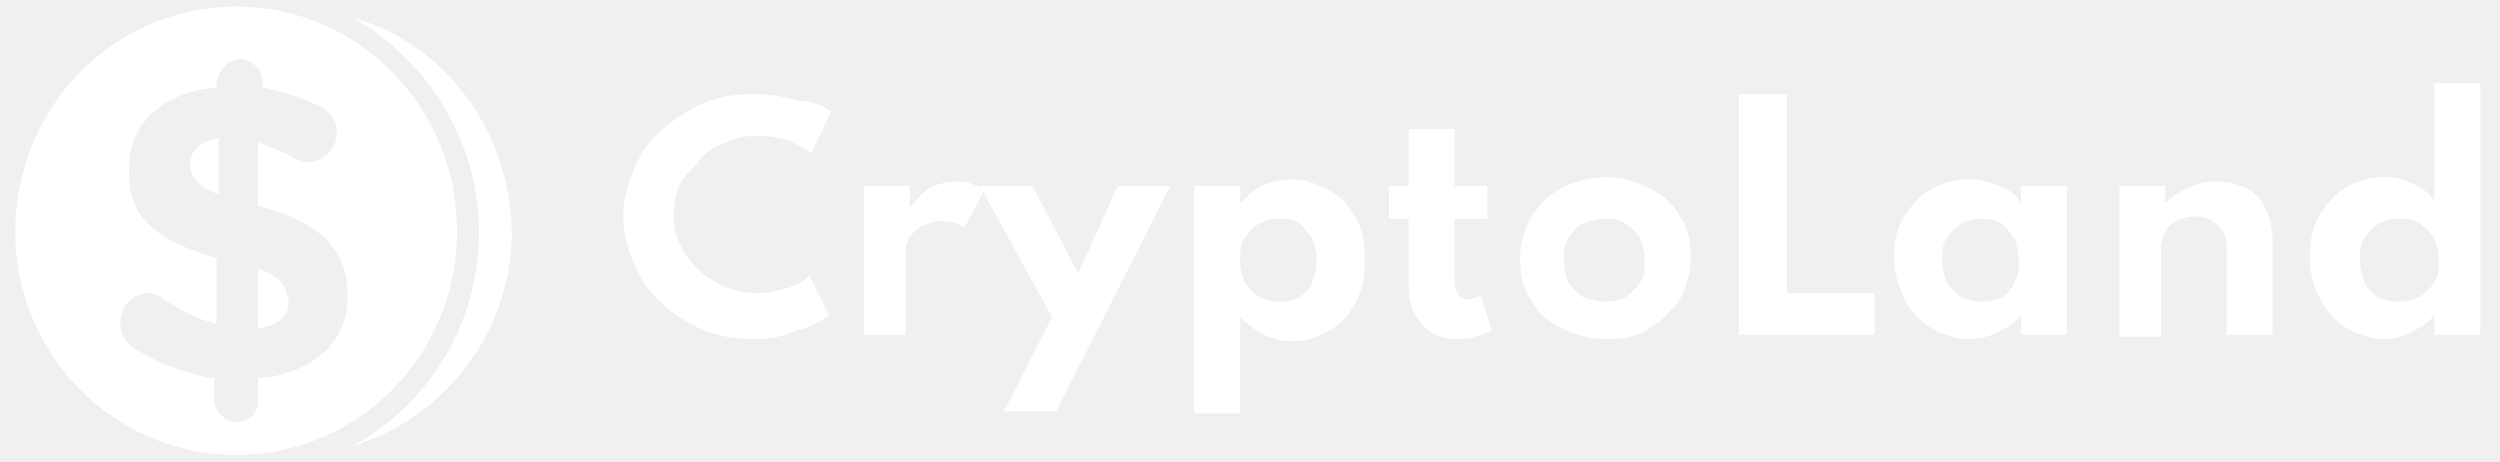
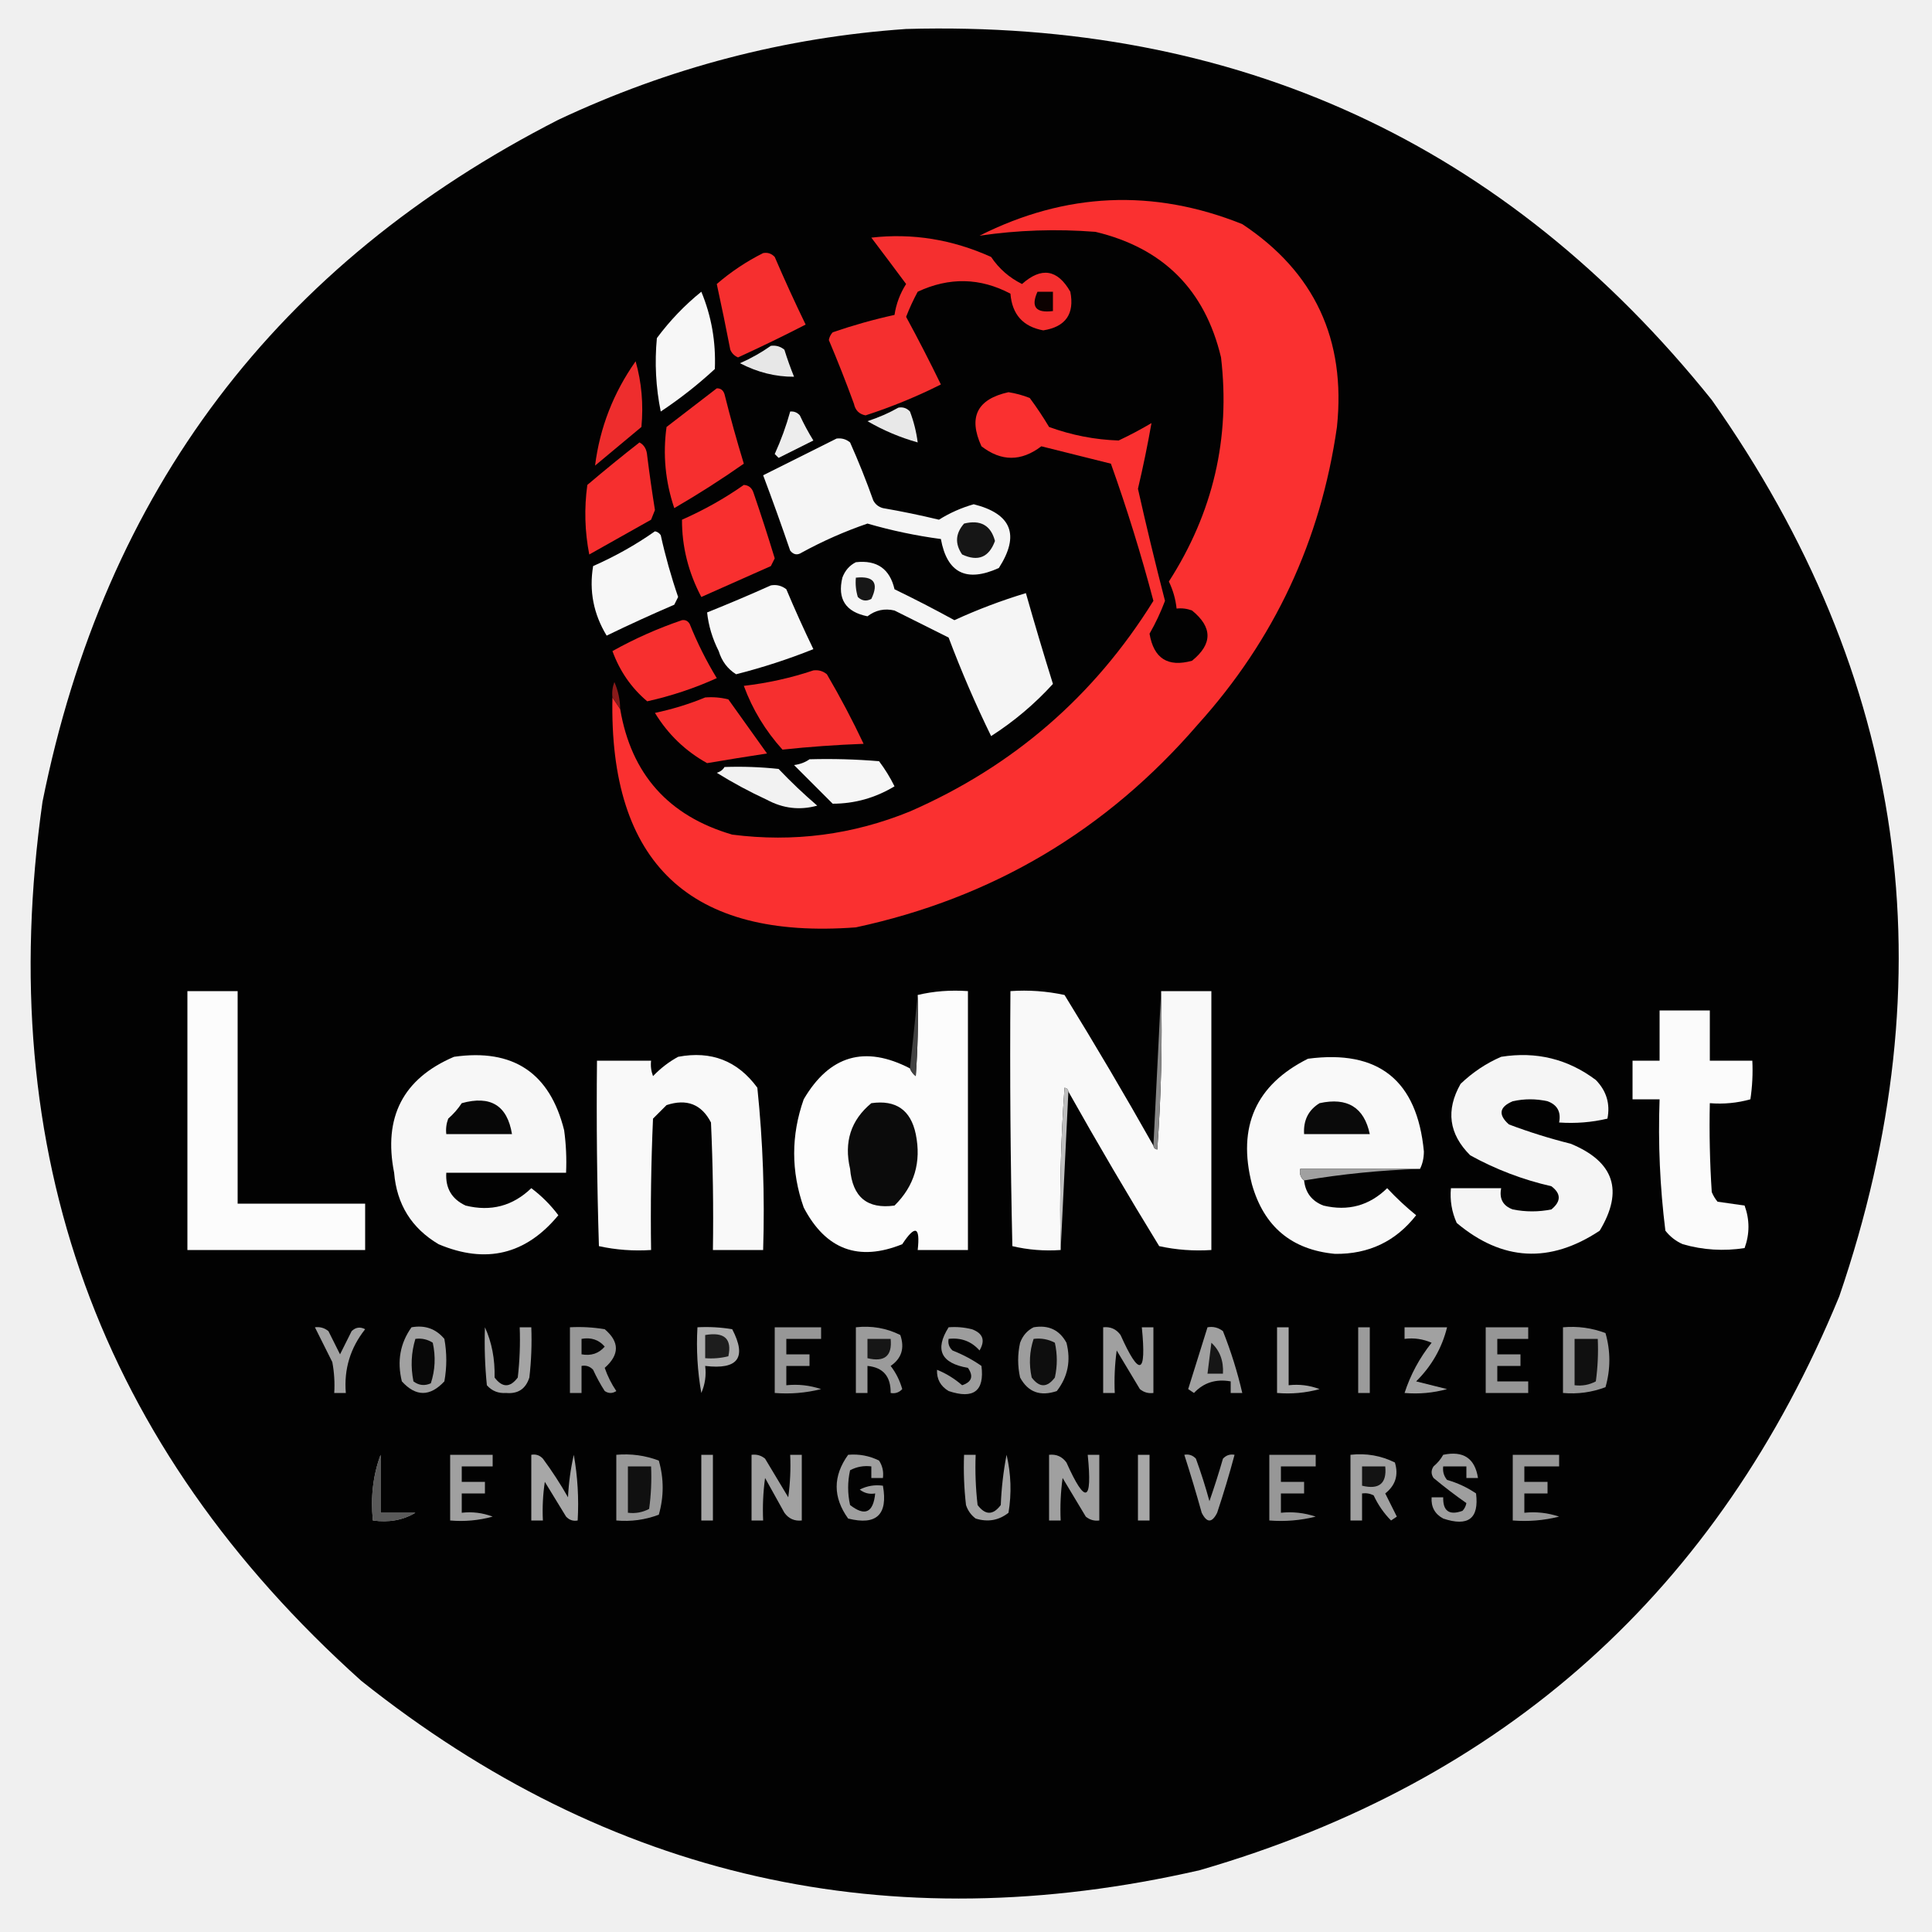
- <svg xmlns="http://www.w3.org/2000/svg" version="1.1" id="Layer_1" x="0px" y="0px" viewBox="0 0 114.3 21.1" style="enable-background:new 0 0 114.3 21.1;" xml:space="preserve">
-   <style type="text/css">
- 	.st0{fill:#FFFFFF;}
- </style>
-   <g>
-     <path class="st0" d="M10.8,0.3C5.2,0.3,0.7,4.9,0.7,10.6c0,5.6,4.5,10.2,10.1,10.2c5.6,0,10.1-4.6,10.1-10.2   C20.9,4.9,16.4,0.3,10.8,0.3z M16.1,0.8c3.4,1.9,5.8,5.6,5.8,9.8c0,4.2-2.3,7.9-5.8,9.8c4.3-1.3,7.3-5.3,7.3-9.8   C23.3,6,20.4,2,16.1,0.8z M11,2.7c0.5,0,1,0.5,1,1l0,0.3c1,0.2,1.9,0.5,2.7,0.9c0.4,0.2,0.7,0.6,0.7,1.2c0,0.7-0.6,1.3-1.3,1.3   c-0.2,0-0.5-0.1-0.7-0.2c-0.5-0.3-1.1-0.5-1.6-0.7l0,2.9c2.9,0.8,4.1,2,4.1,4.2c0,2.1-1.7,3.5-4.1,3.7l0,1c0,0.6-0.4,1-1,1   c-0.5,0-1-0.5-1-1l0-1c-1.3-0.2-2.6-0.7-3.7-1.4c-0.4-0.3-0.6-0.6-0.6-1.2c0-0.7,0.6-1.3,1.3-1.3c0.2,0,0.5,0.1,0.7,0.3   c0.8,0.5,1.5,0.9,2.4,1.1l0-3c-2.7-0.8-4.1-1.8-4-4.1c0-2.1,1.6-3.5,4-3.7l0-0.2C10,3.2,10.4,2.7,11,2.7z M10,6.3   C9.1,6.5,8.7,6.9,8.7,7.5c0,0.6,0.3,1,1.3,1.4L10,6.3z M11.8,12.3l0,2.7c0.9-0.1,1.4-0.5,1.4-1.2C13.1,13.1,12.8,12.6,11.8,12.3z" />
-     <g>
-       <path class="st0" d="M34.5,15.5c-0.8,0-1.6-0.1-2.3-0.4c-0.7-0.3-1.4-0.7-1.9-1.2c-0.6-0.5-1-1.1-1.3-1.8    c-0.3-0.7-0.5-1.4-0.5-2.2c0-0.8,0.2-1.5,0.5-2.2c0.3-0.7,0.7-1.3,1.3-1.8c0.6-0.5,1.2-0.9,1.9-1.2c0.7-0.3,1.5-0.4,2.3-0.4    c0.7,0,1.3,0.1,1.9,0.3C37,4.6,37.6,4.8,38,5.1L37.1,7c-0.3-0.2-0.7-0.4-1.1-0.6c-0.4-0.1-0.9-0.2-1.3-0.2c-0.5,0-1.1,0.1-1.5,0.3    c-0.5,0.2-0.9,0.4-1.2,0.8S31.3,8,31.1,8.4c-0.2,0.4-0.3,0.9-0.3,1.4s0.1,1,0.3,1.4c0.2,0.4,0.5,0.8,0.8,1.1    c0.3,0.3,0.8,0.6,1.2,0.8c0.5,0.2,1,0.3,1.5,0.3c0.5,0,0.9-0.1,1.3-0.2c0.4-0.1,0.8-0.3,1.1-0.6l0.9,1.8c-0.4,0.3-0.9,0.6-1.5,0.7    C35.8,15.4,35.2,15.5,34.5,15.5z" />
-       <path class="st0" d="M39.5,15.3V8.5h2.1v1c0.3-0.4,0.6-0.7,0.9-0.9c0.4-0.2,0.8-0.3,1.2-0.3c0.2,0,0.5,0,0.7,0.1    c0.3,0.1,0.5,0.2,0.6,0.3l-0.9,1.7c-0.2-0.1-0.3-0.2-0.5-0.2c-0.2-0.1-0.4-0.1-0.6-0.1c-0.3,0-0.5,0.1-0.8,0.2    c-0.2,0.1-0.4,0.3-0.6,0.5c-0.1,0.2-0.2,0.5-0.2,0.7v3.8H39.5z" />
-       <path class="st0" d="M45.9,18.8l2.2-4.3l-3.3-6h2.4l2.1,4l1.8-4h2.4l-5.2,10.3H45.9z" />
-       <path class="st0" d="M54.6,18.8V8.5h2.1v0.8c0.3-0.3,0.6-0.6,1-0.8c0.4-0.2,0.9-0.3,1.3-0.3c0.7,0,1.2,0.2,1.8,0.5    c0.5,0.3,0.9,0.7,1.2,1.3c0.3,0.5,0.4,1.2,0.4,1.9c0,0.7-0.1,1.3-0.4,1.9c-0.3,0.6-0.7,1-1.2,1.3c-0.5,0.3-1.1,0.5-1.7,0.5    c-0.5,0-0.9-0.1-1.3-0.3c-0.4-0.2-0.8-0.5-1.1-0.8v4.4H54.6z M58.5,13.8c0.4,0,0.7-0.1,0.9-0.2c0.3-0.2,0.5-0.4,0.6-0.7    s0.2-0.6,0.2-1c0-0.4-0.1-0.7-0.2-1c-0.2-0.3-0.4-0.5-0.6-0.7S58.8,10,58.5,10c-0.4,0-0.7,0.1-0.9,0.2c-0.3,0.2-0.5,0.4-0.7,0.7    c-0.2,0.3-0.2,0.6-0.2,1c0,0.4,0.1,0.7,0.2,1c0.2,0.3,0.4,0.5,0.7,0.7C57.8,13.7,58.1,13.8,58.5,13.8z" />
-       <path class="st0" d="M66.6,15.5c-0.7,0-1.2-0.2-1.6-0.7c-0.4-0.4-0.6-1-0.6-1.8v-3h-0.9V8.5h0.9V5.9h2.1v2.6H68V10h-1.5v2.9    c0,0.3,0.1,0.5,0.2,0.6c0.1,0.1,0.3,0.2,0.4,0.2c0.2,0,0.4-0.1,0.6-0.2l0.5,1.6c-0.2,0.1-0.5,0.2-0.8,0.3    C67.2,15.5,66.9,15.5,66.6,15.5z" />
-       <path class="st0" d="M73.4,15.5c-0.8,0-1.4-0.2-2-0.5c-0.6-0.3-1.1-0.7-1.4-1.3c-0.4-0.5-0.5-1.2-0.5-1.9c0-0.7,0.2-1.3,0.5-1.9    c0.4-0.5,0.8-1,1.4-1.3c0.6-0.3,1.3-0.5,2-0.5c0.8,0,1.4,0.2,2,0.5c0.6,0.3,1.1,0.7,1.4,1.3c0.4,0.5,0.5,1.2,0.5,1.9    c0,0.7-0.2,1.3-0.5,1.9c-0.4,0.5-0.8,1-1.4,1.3C74.9,15.4,74.2,15.5,73.4,15.5z M73.4,13.8c0.3,0,0.7-0.1,0.9-0.2    c0.3-0.2,0.5-0.4,0.7-0.7c0.2-0.3,0.2-0.6,0.2-1c0-0.4-0.1-0.7-0.2-1c-0.2-0.3-0.4-0.5-0.7-0.7c-0.3-0.2-0.6-0.2-0.9-0.2    c-0.4,0-0.7,0.1-1,0.2s-0.5,0.4-0.7,0.7c-0.2,0.3-0.2,0.6-0.2,1c0,0.4,0.1,0.7,0.2,1c0.2,0.3,0.4,0.5,0.7,0.7    C72.8,13.7,73.1,13.8,73.4,13.8z" />
-       <path class="st0" d="M79.5,15.3v-11h2.2v9.1h4v1.9H79.5z" />
-       <path class="st0" d="M90,15.5c-0.6,0-1.2-0.2-1.7-0.5c-0.5-0.3-0.9-0.7-1.2-1.3c-0.3-0.6-0.5-1.2-0.5-1.9c0-0.7,0.1-1.3,0.4-1.8    c0.3-0.5,0.7-1,1.2-1.3c0.5-0.3,1.1-0.5,1.8-0.5c0.5,0,0.9,0.1,1.4,0.3s0.8,0.4,1,0.8V8.5h2.1v6.8h-2.1v-0.9    c-0.3,0.4-0.7,0.6-1.1,0.8S90.5,15.5,90,15.5z M90.6,13.8c0.4,0,0.7-0.1,0.9-0.2c0.3-0.2,0.5-0.4,0.6-0.7c0.2-0.3,0.2-0.6,0.2-1    c0-0.4-0.1-0.7-0.2-1c-0.2-0.3-0.4-0.5-0.6-0.7C91.3,10.1,91,10,90.6,10c-0.4,0-0.7,0.1-0.9,0.2c-0.3,0.2-0.5,0.4-0.7,0.7    c-0.2,0.3-0.2,0.6-0.2,1c0,0.4,0.1,0.7,0.2,1c0.2,0.3,0.4,0.5,0.7,0.7C90,13.7,90.3,13.8,90.6,13.8z" />
-       <path class="st0" d="M96.9,15.3V8.5h2.1v0.8c0.3-0.3,0.6-0.5,1-0.7c0.4-0.2,0.8-0.3,1.3-0.3c0.5,0,1,0.1,1.4,0.3    c0.4,0.2,0.7,0.5,0.9,1c0.2,0.4,0.3,0.9,0.3,1.4v4.3h-2.1v-3.9c0-0.5-0.1-0.9-0.4-1.1c-0.3-0.3-0.6-0.4-1.1-0.4    c-0.3,0-0.6,0.1-0.8,0.2c-0.2,0.1-0.4,0.3-0.5,0.5c-0.1,0.2-0.2,0.5-0.2,0.7v4.1H96.9z" />
-       <path class="st0" d="M109,15.5c-0.6,0-1.2-0.2-1.7-0.5c-0.5-0.3-0.9-0.7-1.2-1.3c-0.3-0.5-0.5-1.2-0.5-1.9c0-0.7,0.1-1.3,0.4-1.9    c0.3-0.5,0.7-1,1.2-1.3c0.5-0.3,1.1-0.5,1.8-0.5c0.5,0,0.9,0.1,1.3,0.3c0.4,0.2,0.8,0.4,1,0.8V3.8h2.1v11.5h-2.1v-0.9    c-0.3,0.4-0.7,0.6-1.1,0.8C109.9,15.4,109.5,15.5,109,15.5z M109.6,13.8c0.4,0,0.7-0.1,1-0.2c0.3-0.2,0.5-0.4,0.7-0.7    c0.2-0.3,0.2-0.6,0.2-1c0-0.4-0.1-0.7-0.2-1c-0.2-0.3-0.4-0.5-0.7-0.7c-0.3-0.2-0.6-0.2-0.9-0.2c-0.4,0-0.7,0.1-0.9,0.2    c-0.3,0.2-0.5,0.4-0.7,0.7c-0.2,0.3-0.2,0.6-0.2,1c0,0.4,0.1,0.7,0.2,1s0.4,0.5,0.6,0.7C109,13.7,109.3,13.8,109.6,13.8z" />
-     </g>
+ <svg xmlns="http://www.w3.org/2000/svg" version="1.1" width="500px" height="500px" style="shape-rendering:geometricPrecision; text-rendering:geometricPrecision; image-rendering:optimizeQuality; fill-rule:evenodd; clip-rule:evenodd">
+   <g>
+     <path style="opacity:0.994" fill="#010101" d="M 234.5,7.5 C 320.195,5.108 389.695,37.108 443,103.5C 493.444,175.03 504.444,252.364 476,335.5C 444.689,411.574 389.522,461.074 310.5,484C 230.005,502.453 157.672,486.12 93.5,435C 25.648,374.134 -1.852,298.3 11,207.5C 27.142,127.048 71.642,68.215 144.5,31C 173.155,17.51 203.155,9.676 234.5,7.5 Z" />
+   </g>
+   <g>
+     <path style="opacity:1" fill="#fa3030" d="M 158.5,180.5 C 159.167,181.5 159.833,182.5 160.5,183.5C 163.354,200.352 173.02,211.185 189.5,216C 205.375,218.034 220.709,216.034 235.5,210C 262.179,198.338 283.179,180.171 298.5,155.5C 295.325,143.477 291.658,131.643 287.5,120C 281.5,118.5 275.5,117 269.5,115.5C 264.299,119.466 259.132,119.466 254,115.5C 250.54,107.956 252.873,103.289 261,101.5C 262.888,101.796 264.722,102.296 266.5,103C 268.291,105.414 269.957,107.914 271.5,110.5C 277.361,112.635 283.361,113.801 289.5,114C 292.412,112.627 295.246,111.127 298,109.5C 297.012,115.131 295.845,120.798 294.5,126.5C 296.675,136.199 299.008,145.866 301.5,155.5C 300.397,158.438 299.064,161.271 297.5,164C 298.576,170.41 302.243,172.743 308.5,171C 313.833,166.667 313.833,162.333 308.5,158C 307.207,157.51 305.873,157.343 304.5,157.5C 304.244,155.063 303.577,152.729 302.5,150.5C 313.953,132.692 318.453,113.359 316,92.5C 311.846,75.013 301.013,64.179 283.5,60C 273.388,59.209 263.388,59.542 253.5,61C 275.793,49.772 298.46,48.772 321.5,58C 340.203,70.389 348.37,87.889 346,110.5C 341.804,139.888 329.804,165.555 310,187.5C 286.375,214.896 256.875,232.396 221.5,240C 178.583,243.228 157.583,223.395 158.5,180.5 Z" />
+   </g>
+   <g>
+     <path style="opacity:1" fill="#f52f2f" d="M 225.5,61.5 C 236.104,60.29 246.437,61.957 256.5,66.5C 258.533,69.532 261.2,71.865 264.5,73.5C 269.517,69.031 273.684,69.697 277,75.5C 278.126,81.248 275.792,84.581 270,85.5C 264.762,84.546 261.929,81.379 261.5,76C 253.649,71.857 245.649,71.691 237.5,75.5C 236.363,77.607 235.363,79.773 234.5,82C 237.635,87.771 240.635,93.604 243.5,99.5C 237.235,102.646 230.735,105.313 224,107.5C 222.347,107.18 221.347,106.18 221,104.5C 218.972,98.944 216.805,93.444 214.5,88C 214.645,87.228 214.978,86.561 215.5,86C 220.763,84.185 226.097,82.685 231.5,81.5C 231.924,78.646 232.924,75.979 234.5,73.5C 231.479,69.432 228.479,65.432 225.5,61.5 Z" />
+   </g>
+   <g>
+     <path style="opacity:1" fill="#f62f2f" d="M 197.5,65.5 C 198.675,65.281 199.675,65.614 200.5,66.5C 203.038,72.408 205.705,78.242 208.5,84C 202.759,86.954 196.925,89.787 191,92.5C 190.055,92.095 189.388,91.428 189,90.5C 187.895,84.806 186.728,79.14 185.5,73.5C 189.185,70.327 193.185,67.66 197.5,65.5 Z" />
+   </g>
+   <g>
+     <path style="opacity:1" fill="#0c0201" d="M 268.5,75.5 C 269.833,75.5 271.167,75.5 272.5,75.5C 272.5,77.167 272.5,78.833 272.5,80.5C 268.065,81.078 266.732,79.411 268.5,75.5 Z" />
+   </g>
+   <g>
+     <path style="opacity:1" fill="#f7f7f7" d="M 181.5,75.5 C 184.128,81.817 185.295,88.484 185,95.5C 180.62,99.548 175.954,103.215 171,106.5C 169.725,100.207 169.392,93.874 170,87.5C 173.364,82.972 177.197,78.972 181.5,75.5 Z" />
+   </g>
+   <g>
+     <path style="opacity:1" fill="#e7e7e7" d="M 199.5,89.5 C 200.822,89.33 201.989,89.663 203,90.5C 203.735,92.871 204.568,95.205 205.5,97.5C 200.721,97.533 196.054,96.366 191.5,94C 194.391,92.726 197.058,91.226 199.5,89.5 Z" />
+   </g>
+   <g>
+     <path style="opacity:1" fill="#ee2d2d" d="M 164.5,93.5 C 166.047,98.949 166.547,104.616 166,110.5C 162,113.833 158,117.167 154,120.5C 155.235,110.685 158.735,101.685 164.5,93.5 Z" />
+   </g>
+   <g>
+     <path style="opacity:1" fill="#f62f2f" d="M 185.5,100.5 C 186.497,100.47 187.164,100.97 187.5,102C 189.011,108.044 190.678,114.044 192.5,120C 186.699,124.072 180.699,127.905 174.5,131.5C 172.182,124.613 171.516,117.613 172.5,110.5C 176.876,107.112 181.209,103.778 185.5,100.5 Z" />
+   </g>
+   <g>
+     <path style="opacity:1" fill="#e8e8e8" d="M 232.5,105.5 C 233.675,105.281 234.675,105.614 235.5,106.5C 236.482,109.096 237.149,111.762 237.5,114.5C 232.938,113.219 228.604,111.386 224.5,109C 227.374,108.058 230.04,106.891 232.5,105.5 Z" />
+   </g>
+   <g>
+     <path style="opacity:1" fill="#ededed" d="M 204.5,106.5 C 205.496,106.414 206.329,106.748 207,107.5C 208.039,109.746 209.206,111.913 210.5,114C 207.531,115.484 204.531,116.984 201.5,118.5C 201.167,118.167 200.833,117.833 200.5,117.5C 202.132,113.91 203.466,110.243 204.5,106.5 Z" />
+   </g>
+   <g>
+     <path style="opacity:1" fill="#f5f5f5" d="M 216.5,113.5 C 217.822,113.33 218.989,113.663 220,114.5C 222.196,119.42 224.196,124.42 226,129.5C 226.519,130.516 227.353,131.182 228.5,131.5C 233.366,132.339 238.199,133.339 243,134.5C 245.765,132.759 248.765,131.426 252,130.5C 261.819,132.973 263.986,138.473 258.5,147C 250.097,150.8 245.097,148.3 243.5,139.5C 237.083,138.646 230.749,137.313 224.5,135.5C 218.631,137.513 212.965,140.013 207.5,143C 206.365,143.749 205.365,143.583 204.5,142.5C 202.26,135.945 199.927,129.445 197.5,123C 203.894,119.803 210.227,116.636 216.5,113.5 Z" />
+   </g>
+   <g>
+     <path style="opacity:1" fill="#f62f2f" d="M 165.5,114.5 C 166.725,115.152 167.392,116.319 167.5,118C 168.085,122.68 168.752,127.346 169.5,132C 169.167,132.833 168.833,133.667 168.5,134.5C 163.167,137.5 157.833,140.5 152.5,143.5C 151.336,137.528 151.17,131.528 152,125.5C 156.478,121.695 160.978,118.028 165.5,114.5 Z" />
+   </g>
+   <g>
+     <path style="opacity:1" fill="#f82f2f" d="M 192.5,125.5 C 193.75,125.577 194.583,126.244 195,127.5C 196.934,133.136 198.767,138.802 200.5,144.5C 200.167,145.167 199.833,145.833 199.5,146.5C 193.5,149.167 187.5,151.833 181.5,154.5C 178.14,148.118 176.473,141.451 176.5,134.5C 182.22,131.979 187.553,128.979 192.5,125.5 Z" />
+   </g>
+   <g>
+     <path style="opacity:1" fill="#161616" d="M 249.5,135.5 C 253.756,134.454 256.422,135.954 257.5,140C 255.949,144.245 253.116,145.412 249,143.5C 247.089,140.722 247.255,138.056 249.5,135.5 Z" />
+   </g>
+   <g>
+     <path style="opacity:1" fill="#f7f7f7" d="M 169.5,137.5 C 170.117,137.611 170.617,137.944 171,138.5C 172.196,143.92 173.696,149.254 175.5,154.5C 175.167,155.167 174.833,155.833 174.5,156.5C 168.592,159.038 162.758,161.705 157,164.5C 153.598,158.898 152.431,152.898 153.5,146.5C 159.22,143.979 164.553,140.979 169.5,137.5 Z" />
+   </g>
+   <g>
+     <path style="opacity:1" fill="#f5f5f5" d="M 221.5,145.5 C 226.955,144.888 230.288,147.222 231.5,152.5C 236.745,155.039 241.912,157.706 247,160.5C 253.018,157.739 259.185,155.406 265.5,153.5C 267.725,161.345 270.059,169.178 272.5,177C 267.755,182.205 262.422,186.705 256.5,190.5C 252.466,182.253 248.799,173.753 245.5,165C 240.833,162.667 236.167,160.333 231.5,158C 228.924,157.394 226.59,157.894 224.5,159.5C 218.847,158.359 216.68,155.026 218,149.5C 218.69,147.65 219.856,146.316 221.5,145.5 Z" />
+   </g>
+   <g>
+     <path style="opacity:1" fill="#171717" d="M 221.5,149.5 C 226.159,149.015 227.492,150.848 225.5,155C 224.216,155.684 223.049,155.517 222,154.5C 221.506,152.866 221.34,151.199 221.5,149.5 Z" />
+   </g>
+   <g>
+     <path style="opacity:1" fill="#f7f7f7" d="M 199.5,151.5 C 200.978,151.238 202.311,151.571 203.5,152.5C 205.705,157.741 208.038,162.908 210.5,168C 203.993,170.603 197.326,172.77 190.5,174.5C 188.295,173.115 186.795,171.115 186,168.5C 184.361,165.258 183.361,161.924 183,158.5C 188.624,156.243 194.124,153.91 199.5,151.5 Z" />
+   </g>
+   <g>
+     <path style="opacity:1" fill="#f72f2f" d="M 176.5,160.5 C 177.376,160.369 178.043,160.702 178.5,161.5C 180.456,166.377 182.789,171.044 185.5,175.5C 179.756,178.107 173.756,180.107 167.5,181.5C 163.396,178.041 160.396,173.708 158.5,168.5C 164.26,165.287 170.26,162.62 176.5,160.5 Z" />
+   </g>
+   <g>
+     <path style="opacity:1" fill="#f62f2f" d="M 210.5,173.5 C 211.822,173.33 212.989,173.663 214,174.5C 217.471,180.436 220.638,186.436 223.5,192.5C 216.428,192.762 209.428,193.262 202.5,194C 198.076,189.095 194.743,183.595 192.5,177.5C 198.748,176.769 204.748,175.435 210.5,173.5 Z" />
+   </g>
+   <g>
+     <path style="opacity:1" fill="#881a1a" d="M 160.5,183.5 C 159.833,182.5 159.167,181.5 158.5,180.5C 158.343,179.127 158.51,177.793 159,176.5C 159.977,178.74 160.477,181.073 160.5,183.5 Z" />
+   </g>
+   <g>
+     <path style="opacity:1" fill="#f62f2f" d="M 182.5,180.5 C 184.527,180.338 186.527,180.505 188.5,181C 191.833,185.667 195.167,190.333 198.5,195C 193.319,195.793 188.152,196.627 183,197.5C 177.37,194.371 172.87,190.037 169.5,184.5C 174.062,183.532 178.395,182.199 182.5,180.5 Z" />
+   </g>
+   <g>
+     <path style="opacity:1" fill="#f6f6f6" d="M 209.5,196.5 C 215.509,196.334 221.509,196.501 227.5,197C 229.032,199.034 230.365,201.201 231.5,203.5C 226.534,206.494 221.2,207.994 215.5,208C 212.167,204.667 208.833,201.333 205.5,198C 207.058,197.79 208.391,197.29 209.5,196.5 Z" />
+   </g>
+   <g>
+     <path style="opacity:1" fill="#f2f2f2" d="M 187.5,198.5 C 192.179,198.334 196.845,198.501 201.5,199C 204.682,202.349 208.015,205.516 211.5,208.5C 207.016,209.742 202.683,209.242 198.5,207C 194.007,204.921 189.674,202.588 185.5,200C 186.416,199.722 187.082,199.222 187.5,198.5 Z" />
+   </g>
+   <g>
+     <path style="opacity:1" fill="#fcfcfc" d="M 48.5,256.5 C 52.833,256.5 57.167,256.5 61.5,256.5C 61.5,274.833 61.5,293.167 61.5,311.5C 72.5,311.5 83.5,311.5 94.5,311.5C 94.5,315.5 94.5,319.5 94.5,323.5C 79.167,323.5 63.833,323.5 48.5,323.5C 48.5,301.167 48.5,278.833 48.5,256.5 Z" />
+   </g>
+   <g>
+     <path style="opacity:1" fill="#fcfcfc" d="M 235.5,276.5 C 235.783,277.289 236.283,277.956 237,278.5C 237.5,271.508 237.666,264.508 237.5,257.5C 241.634,256.515 245.968,256.182 250.5,256.5C 250.5,278.833 250.5,301.167 250.5,323.5C 246.167,323.5 241.833,323.5 237.5,323.5C 238.187,317.401 236.854,316.901 233.5,322C 222.197,326.564 213.697,323.397 208,312.5C 204.709,303.152 204.709,293.819 208,284.5C 214.663,273.121 223.83,270.454 235.5,276.5 Z" />
+   </g>
+   <g>
+     <path style="opacity:1" fill="#f9f9f9" d="M 298.5,296.5 C 298.56,297.043 298.893,297.376 299.5,297.5C 300.499,283.85 300.833,270.183 300.5,256.5C 304.833,256.5 309.167,256.5 313.5,256.5C 313.5,278.833 313.5,301.167 313.5,323.5C 308.901,323.8 304.401,323.467 300,322.5C 291.903,309.304 284.07,295.97 276.5,282.5C 276.44,281.957 276.107,281.624 275.5,281.5C 274.501,295.484 274.167,309.484 274.5,323.5C 270.233,323.797 266.066,323.464 262,322.5C 261.5,300.503 261.333,278.503 261.5,256.5C 266.214,256.173 270.88,256.507 275.5,257.5C 283.43,270.363 291.097,283.363 298.5,296.5 Z" />
+   </g>
+   <g>
+     <path style="opacity:1" fill="#868686" d="M 300.5,256.5 C 300.833,270.183 300.499,283.85 299.5,297.5C 298.893,297.376 298.56,297.043 298.5,296.5C 299.167,283.167 299.833,269.833 300.5,256.5 Z" />
+   </g>
+   <g>
+     <path style="opacity:1" fill="#424242" d="M 237.5,257.5 C 237.666,264.508 237.5,271.508 237,278.5C 236.283,277.956 235.783,277.289 235.5,276.5C 236.167,270.167 236.833,263.833 237.5,257.5 Z" />
+   </g>
+   <g>
+     <path style="opacity:1" fill="#fbfbfb" d="M 429.5,261.5 C 433.833,261.5 438.167,261.5 442.5,261.5C 442.5,265.833 442.5,270.167 442.5,274.5C 446.167,274.5 449.833,274.5 453.5,274.5C 453.665,277.85 453.498,281.183 453,284.5C 449.606,285.456 446.106,285.789 442.5,285.5C 442.334,293.174 442.5,300.841 443,308.5C 443.374,309.416 443.874,310.25 444.5,311C 446.833,311.333 449.167,311.667 451.5,312C 452.833,315.667 452.833,319.333 451.5,323C 446.079,323.839 440.746,323.506 435.5,322C 433.714,321.215 432.214,320.049 431,318.5C 429.591,307.23 429.091,295.896 429.5,284.5C 427.167,284.5 424.833,284.5 422.5,284.5C 422.5,281.167 422.5,277.833 422.5,274.5C 424.833,274.5 427.167,274.5 429.5,274.5C 429.5,270.167 429.5,265.833 429.5,261.5 Z" />
+   </g>
+   <g>
+     <path style="opacity:1" fill="#f7f7f7" d="M 117.5,273.5 C 132.794,271.312 142.294,277.645 146,292.5C 146.499,296.152 146.665,299.818 146.5,303.5C 136.167,303.5 125.833,303.5 115.5,303.5C 115.245,307.493 116.911,310.326 120.5,312C 127.043,313.619 132.71,312.119 137.5,307.5C 140.167,309.5 142.5,311.833 144.5,314.5C 136.1,324.681 125.766,327.181 113.5,322C 106.504,317.848 102.67,311.681 102,303.5C 99.155,289.121 104.322,279.121 117.5,273.5 Z" />
+   </g>
+   <g>
+     <path style="opacity:1" fill="#f9f9f9" d="M 175.5,273.5 C 184.08,271.879 190.914,274.546 196,281.5C 197.447,295.427 197.947,309.427 197.5,323.5C 193.167,323.5 188.833,323.5 184.5,323.5C 184.667,312.495 184.5,301.495 184,290.5C 181.565,285.776 177.731,284.276 172.5,286C 171.333,287.167 170.167,288.333 169,289.5C 168.5,300.828 168.333,312.162 168.5,323.5C 163.901,323.8 159.401,323.467 155,322.5C 154.5,306.503 154.333,290.503 154.5,274.5C 159.167,274.5 163.833,274.5 168.5,274.5C 168.343,275.873 168.51,277.207 169,278.5C 170.965,276.45 173.132,274.783 175.5,273.5 Z" />
+   </g>
+   <g>
+     <path style="opacity:1" fill="#f9f9f9" d="M 367.5,302.5 C 357.167,302.5 346.833,302.5 336.5,302.5C 336.263,303.791 336.596,304.791 337.5,305.5C 337.84,308.675 339.507,310.841 342.5,312C 348.877,313.521 354.377,312.021 359,307.5C 361.376,310.045 363.876,312.378 366.5,314.5C 361.217,321.27 354.217,324.603 345.5,324.5C 334.275,323.448 327.108,317.448 324,306.5C 320.178,291.585 325.011,280.752 338.5,274C 356.76,271.587 366.76,279.587 368.5,298C 368.492,299.707 368.158,301.207 367.5,302.5 Z" />
+   </g>
+   <g>
+     <path style="opacity:1" fill="#f5f5f5" d="M 388.5,273.5 C 397.587,272.054 405.753,274.054 413,279.5C 415.758,282.338 416.758,285.671 416,289.5C 411.934,290.464 407.767,290.797 403.5,290.5C 404.035,287.762 403.035,285.928 400.5,285C 397.5,284.333 394.5,284.333 391.5,285C 388.007,286.478 387.674,288.478 390.5,291C 395.728,292.974 401.062,294.641 406.5,296C 417.742,300.641 420.242,308.141 414,318.5C 401.113,327.054 388.78,326.388 377,316.5C 375.711,313.649 375.211,310.649 375.5,307.5C 379.833,307.5 384.167,307.5 388.5,307.5C 387.965,310.238 388.965,312.072 391.5,313C 394.833,313.667 398.167,313.667 401.5,313C 404.033,310.916 404.033,308.916 401.5,307C 394.121,305.318 387.121,302.652 380.5,299C 374.957,293.49 374.124,287.323 378,280.5C 381.154,277.488 384.654,275.155 388.5,273.5 Z" />
+   </g>
+   <g>
+     <path style="opacity:1" fill="#070707" d="M 119.5,285.5 C 126.958,283.429 131.291,286.096 132.5,293.5C 126.833,293.5 121.167,293.5 115.5,293.5C 115.343,292.127 115.51,290.793 116,289.5C 117.376,288.295 118.542,286.962 119.5,285.5 Z" />
+   </g>
+   <g>
+     <path style="opacity:1" fill="#0b0b0b" d="M 225.5,285.5 C 231.862,284.594 235.695,287.26 237,293.5C 238.479,300.77 236.646,306.937 231.5,312C 224.456,312.971 220.623,309.804 220,302.5C 218.376,295.54 220.21,289.873 225.5,285.5 Z" />
+   </g>
+   <g>
+     <path style="opacity:1" fill="#0a0a0a" d="M 341.5,285.5 C 348.695,283.916 353.029,286.583 354.5,293.5C 348.833,293.5 343.167,293.5 337.5,293.5C 337.278,289.944 338.611,287.277 341.5,285.5 Z" />
+   </g>
+   <g>
+     <path style="opacity:1" fill="#a0a0a0" d="M 367.5,302.5 C 357.292,302.842 347.292,303.842 337.5,305.5C 336.596,304.791 336.263,303.791 336.5,302.5C 346.833,302.5 357.167,302.5 367.5,302.5 Z" />
+   </g>
+   <g>
+     <path style="opacity:1" fill="#bebebe" d="M 276.5,282.5 C 275.833,296.167 275.167,309.833 274.5,323.5C 274.167,309.484 274.501,295.484 275.5,281.5C 276.107,281.624 276.44,281.957 276.5,282.5 Z" />
+   </g>
+   <g>
+     <path style="opacity:1" fill="#a2a2a2" d="M 81.5,343.5 C 82.822,343.33 83.989,343.663 85,344.5C 86,346.5 87,348.5 88,350.5C 89,348.5 90,346.5 91,344.5C 92.049,343.483 93.216,343.316 94.5,344C 90.654,348.854 88.987,354.354 89.5,360.5C 88.5,360.5 87.5,360.5 86.5,360.5C 86.664,357.813 86.497,355.146 86,352.5C 84.473,349.447 82.973,346.447 81.5,343.5 Z" />
+   </g>
+   <g>
+     <path style="opacity:1" fill="#a1a1a1" d="M 106.5,343.5 C 109.97,342.875 112.804,343.875 115,346.5C 115.667,350.167 115.667,353.833 115,357.5C 111.287,361.487 107.62,361.487 104,357.5C 102.718,352.295 103.551,347.628 106.5,343.5 Z" />
+   </g>
+   <g>
+     <path style="opacity:1" fill="#a4a4a4" d="M 125.5,343.5 C 127.275,347.386 128.108,351.72 128,356.5C 130,359.167 132,359.167 134,356.5C 134.499,352.179 134.666,347.846 134.5,343.5C 135.5,343.5 136.5,343.5 137.5,343.5C 137.666,347.846 137.499,352.179 137,356.5C 136.06,359.442 134.06,360.775 131,360.5C 128.966,360.646 127.299,359.98 126,358.5C 125.501,353.511 125.334,348.511 125.5,343.5 Z" />
+   </g>
+   <g>
+     <path style="opacity:1" fill="#989898" d="M 147.5,343.5 C 150.518,343.335 153.518,343.502 156.5,344C 160.359,347.27 160.359,350.603 156.5,354C 157.236,356.139 158.236,358.139 159.5,360C 158.5,360.667 157.5,360.667 156.5,360C 155.373,358.247 154.373,356.413 153.5,354.5C 152.675,353.614 151.675,353.281 150.5,353.5C 150.5,355.833 150.5,358.167 150.5,360.5C 149.5,360.5 148.5,360.5 147.5,360.5C 147.5,354.833 147.5,349.167 147.5,343.5 Z" />
+   </g>
+   <g>
+     <path style="opacity:1" fill="#acacac" d="M 180.5,343.5 C 183.518,343.335 186.518,343.502 189.5,344C 193.327,351.363 190.993,354.529 182.5,353.5C 182.808,355.924 182.474,358.257 181.5,360.5C 180.505,354.872 180.171,349.206 180.5,343.5 Z" />
+   </g>
+   <g>
+     <path style="opacity:1" fill="#979797" d="M 200.5,343.5 C 204.5,343.5 208.5,343.5 212.5,343.5C 212.5,344.5 212.5,345.5 212.5,346.5C 209.5,346.5 206.5,346.5 203.5,346.5C 203.5,347.833 203.5,349.167 203.5,350.5C 205.5,350.5 207.5,350.5 209.5,350.5C 209.5,351.5 209.5,352.5 209.5,353.5C 207.5,353.5 205.5,353.5 203.5,353.5C 203.5,355.167 203.5,356.833 203.5,358.5C 206.572,358.183 209.572,358.516 212.5,359.5C 208.555,360.491 204.555,360.824 200.5,360.5C 200.5,354.833 200.5,349.167 200.5,343.5 Z" />
+   </g>
+   <g>
+     <path style="opacity:1" fill="#9b9b9b" d="M 221.5,343.5 C 225.584,343.043 229.417,343.71 233,345.5C 234.168,348.893 233.334,351.559 230.5,353.5C 231.877,355.289 232.877,357.289 233.5,359.5C 232.675,360.386 231.675,360.719 230.5,360.5C 230.554,356.22 228.554,353.886 224.5,353.5C 224.5,355.833 224.5,358.167 224.5,360.5C 223.5,360.5 222.5,360.5 221.5,360.5C 221.5,354.833 221.5,349.167 221.5,343.5 Z" />
+   </g>
+   <g>
+     <path style="opacity:1" fill="#9d9d9d" d="M 245.5,343.5 C 247.527,343.338 249.527,343.505 251.5,344C 254.384,345.037 255.05,346.871 253.5,349.5C 251.412,347.135 248.746,346.135 245.5,346.5C 245.281,347.675 245.614,348.675 246.5,349.5C 249.189,350.557 251.689,351.89 254,353.5C 254.812,360.001 251.979,362.168 245.5,360C 243.393,358.736 242.393,356.903 242.5,354.5C 244.838,355.437 247.005,356.77 249,358.5C 251.5,357.667 252,356.167 250.5,354C 243.516,352.794 241.85,349.294 245.5,343.5 Z" />
+   </g>
+   <g>
+     <path style="opacity:1" fill="#9d9d9d" d="M 267.5,343.5 C 271.355,342.845 274.188,344.179 276,347.5C 277.193,352.152 276.36,356.319 273.5,360C 269.219,361.458 266.053,360.292 264,356.5C 263.333,353.5 263.333,350.5 264,347.5C 264.69,345.65 265.856,344.316 267.5,343.5 Z" />
+   </g>
+   <g>
+     <path style="opacity:1" fill="#a0a0a0" d="M 285.5,343.5 C 287.39,343.297 288.89,343.963 290,345.5C 294.917,356.493 296.75,355.827 295.5,343.5C 296.5,343.5 297.5,343.5 298.5,343.5C 298.5,349.167 298.5,354.833 298.5,360.5C 297.178,360.67 296.011,360.337 295,359.5C 293,356.167 291,352.833 289,349.5C 288.501,353.152 288.335,356.818 288.5,360.5C 287.5,360.5 286.5,360.5 285.5,360.5C 285.5,354.833 285.5,349.167 285.5,343.5 Z" />
+   </g>
+   <g>
+     <path style="opacity:1" fill="#a0a0a0" d="M 312.5,343.5 C 313.978,343.238 315.311,343.571 316.5,344.5C 318.575,349.724 320.242,355.058 321.5,360.5C 320.5,360.5 319.5,360.5 318.5,360.5C 318.5,359.5 318.5,358.5 318.5,357.5C 314.679,356.814 311.512,357.814 309,360.5C 308.5,360.167 308,359.833 307.5,359.5C 309.171,354.154 310.838,348.821 312.5,343.5 Z" />
+   </g>
+   <g>
+     <path style="opacity:1" fill="#a8a8a8" d="M 330.5,343.5 C 331.5,343.5 332.5,343.5 333.5,343.5C 333.5,348.5 333.5,353.5 333.5,358.5C 336.247,358.187 338.914,358.52 341.5,359.5C 337.893,360.489 334.226,360.823 330.5,360.5C 330.5,354.833 330.5,349.167 330.5,343.5 Z" />
+   </g>
+   <g>
+     <path style="opacity:1" fill="#9b9b9b" d="M 351.5,343.5 C 352.5,343.5 353.5,343.5 354.5,343.5C 354.5,349.167 354.5,354.833 354.5,360.5C 353.5,360.5 352.5,360.5 351.5,360.5C 351.5,354.833 351.5,349.167 351.5,343.5 Z" />
+   </g>
+   <g>
+     <path style="opacity:1" fill="#a1a1a1" d="M 363.5,343.5 C 367.167,343.5 370.833,343.5 374.5,343.5C 373.183,348.846 370.516,353.513 366.5,357.5C 369.167,358.167 371.833,358.833 374.5,359.5C 370.893,360.489 367.226,360.823 363.5,360.5C 365.025,355.786 367.359,351.453 370.5,347.5C 368.257,346.526 365.924,346.192 363.5,346.5C 363.5,345.5 363.5,344.5 363.5,343.5 Z" />
+   </g>
+   <g>
+     <path style="opacity:1" fill="#969696" d="M 384.5,343.5 C 388.167,343.5 391.833,343.5 395.5,343.5C 395.5,344.5 395.5,345.5 395.5,346.5C 392.833,346.5 390.167,346.5 387.5,346.5C 387.5,347.833 387.5,349.167 387.5,350.5C 389.5,350.5 391.5,350.5 393.5,350.5C 393.5,351.5 393.5,352.5 393.5,353.5C 391.5,353.5 389.5,353.5 387.5,353.5C 387.5,354.833 387.5,356.167 387.5,357.5C 390.167,357.5 392.833,357.5 395.5,357.5C 395.5,358.5 395.5,359.5 395.5,360.5C 391.833,360.5 388.167,360.5 384.5,360.5C 384.5,354.833 384.5,349.167 384.5,343.5 Z" />
+   </g>
+   <g>
+     <path style="opacity:1" fill="#989898" d="M 404.5,343.5 C 408.308,343.163 411.974,343.663 415.5,345C 416.833,349.667 416.833,354.333 415.5,359C 411.974,360.337 408.308,360.837 404.5,360.5C 404.5,354.833 404.5,349.167 404.5,343.5 Z" />
+   </g>
+   <g>
+     <path style="opacity:1" fill="#080808" d="M 107.5,346.5 C 109.144,346.286 110.644,346.62 112,347.5C 112.789,351.091 112.622,354.591 111.5,358C 109.888,358.72 108.388,358.554 107,357.5C 106.245,353.745 106.411,350.078 107.5,346.5 Z" />
+   </g>
+   <g>
+     <path style="opacity:1" fill="#050505" d="M 150.5,346.5 C 152.977,346.051 154.977,346.717 156.5,348.5C 154.977,350.283 152.977,350.949 150.5,350.5C 150.5,349.167 150.5,347.833 150.5,346.5 Z" />
+   </g>
+   <g>
+     <path style="opacity:1" fill="#1d1d1d" d="M 182.5,345.5 C 187.479,344.65 189.479,346.483 188.5,351C 186.527,351.495 184.527,351.662 182.5,351.5C 182.5,349.5 182.5,347.5 182.5,345.5 Z" />
+   </g>
+   <g>
+     <path style="opacity:1" fill="#161616" d="M 224.5,346.5 C 226.5,346.5 228.5,346.5 230.5,346.5C 230.938,350.908 228.938,352.575 224.5,351.5C 224.5,349.833 224.5,348.167 224.5,346.5 Z" />
+   </g>
+   <g>
+     <path style="opacity:1" fill="#0e0e0e" d="M 267.5,346.5 C 269.467,346.261 271.301,346.594 273,347.5C 273.667,350.5 273.667,353.5 273,356.5C 271,359.167 269,359.167 267,356.5C 266.253,353.076 266.42,349.743 267.5,346.5 Z" />
+   </g>
+   <g>
+     <path style="opacity:1" fill="#101010" d="M 407.5,346.5 C 409.5,346.5 411.5,346.5 413.5,346.5C 413.665,350.182 413.499,353.848 413,357.5C 411.301,358.406 409.467,358.739 407.5,358.5C 407.5,354.5 407.5,350.5 407.5,346.5 Z" />
+   </g>
+   <g>
+     <path style="opacity:1" fill="#161616" d="M 313.5,347.5 C 315.693,349.522 316.693,352.189 316.5,355.5C 315.167,355.5 313.833,355.5 312.5,355.5C 312.833,352.833 313.167,350.167 313.5,347.5 Z" />
+   </g>
+   <g>
+     <path style="opacity:1" fill="#b1b1b1" d="M 98.5,376.5 C 98.5,381.5 98.5,386.5 98.5,391.5C 101.5,391.5 104.5,391.5 107.5,391.5C 104.316,393.414 100.649,394.08 96.5,393.5C 95.883,387.402 96.55,381.735 98.5,376.5 Z" />
+   </g>
+   <g>
+     <path style="opacity:1" fill="#595959" d="M 98.5,376.5 C 96.55,381.735 95.883,387.402 96.5,393.5C 100.649,394.08 104.316,393.414 107.5,391.5C 104.5,391.5 101.5,391.5 98.5,391.5C 98.5,386.5 98.5,381.5 98.5,376.5 Z" />
+   </g>
+   <g>
+     <path style="opacity:1" fill="#a0a0a0" d="M 116.5,376.5 C 120.167,376.5 123.833,376.5 127.5,376.5C 127.5,377.5 127.5,378.5 127.5,379.5C 124.833,379.5 122.167,379.5 119.5,379.5C 119.5,380.833 119.5,382.167 119.5,383.5C 121.5,383.5 123.5,383.5 125.5,383.5C 125.5,384.5 125.5,385.5 125.5,386.5C 123.5,386.5 121.5,386.5 119.5,386.5C 119.5,388.167 119.5,389.833 119.5,391.5C 122.247,391.187 124.914,391.52 127.5,392.5C 123.893,393.489 120.226,393.823 116.5,393.5C 116.5,387.833 116.5,382.167 116.5,376.5 Z" />
+   </g>
+   <g>
+     <path style="opacity:1" fill="#a7a7a7" d="M 137.5,376.5 C 138.675,376.281 139.675,376.614 140.5,377.5C 142.864,380.699 145.03,384.032 147,387.5C 147.175,383.789 147.675,380.122 148.5,376.5C 149.495,382.128 149.829,387.794 149.5,393.5C 148.325,393.719 147.325,393.386 146.5,392.5C 144.667,389.5 142.833,386.5 141,383.5C 140.502,386.817 140.335,390.15 140.5,393.5C 139.5,393.5 138.5,393.5 137.5,393.5C 137.5,387.833 137.5,382.167 137.5,376.5 Z" />
+   </g>
+   <g>
+     <path style="opacity:1" fill="#989898" d="M 159.5,376.5 C 163.308,376.163 166.974,376.663 170.5,378C 171.833,382.667 171.833,387.333 170.5,392C 166.974,393.337 163.308,393.837 159.5,393.5C 159.5,387.833 159.5,382.167 159.5,376.5 Z" />
+   </g>
+   <g>
+     <path style="opacity:1" fill="#a6a6a6" d="M 181.5,376.5 C 182.5,376.5 183.5,376.5 184.5,376.5C 184.5,382.167 184.5,387.833 184.5,393.5C 183.5,393.5 182.5,393.5 181.5,393.5C 181.5,387.833 181.5,382.167 181.5,376.5 Z" />
+   </g>
+   <g>
+     <path style="opacity:1" fill="#a1a1a1" d="M 194.5,376.5 C 195.822,376.33 196.989,376.663 198,377.5C 200,380.833 202,384.167 204,387.5C 204.499,383.848 204.665,380.182 204.5,376.5C 205.5,376.5 206.5,376.5 207.5,376.5C 207.5,382.167 207.5,387.833 207.5,393.5C 205.61,393.703 204.11,393.037 203,391.5C 201.333,388.5 199.667,385.5 198,382.5C 197.501,386.152 197.335,389.818 197.5,393.5C 196.5,393.5 195.5,393.5 194.5,393.5C 194.5,387.833 194.5,382.167 194.5,376.5 Z" />
+   </g>
+   <g>
+     <path style="opacity:1" fill="#9f9f9f" d="M 219.5,376.5 C 222.32,376.248 224.986,376.748 227.5,378C 228.38,379.356 228.714,380.856 228.5,382.5C 227.5,382.5 226.5,382.5 225.5,382.5C 225.5,381.5 225.5,380.5 225.5,379.5C 223.533,379.261 221.699,379.594 220,380.5C 219.333,383.5 219.333,386.5 220,389.5C 223.836,392.493 226.003,391.493 226.5,386.5C 225.022,386.762 223.689,386.429 222.5,385.5C 224.396,384.534 226.396,384.201 228.5,384.5C 229.834,392 226.834,394.833 219.5,393C 215.537,387.501 215.537,382.001 219.5,376.5 Z" />
+   </g>
+   <g>
+     <path style="opacity:1" fill="#a4a4a4" d="M 249.5,376.5 C 250.5,376.5 251.5,376.5 252.5,376.5C 252.334,380.846 252.501,385.179 253,389.5C 255,392.167 257,392.167 259,389.5C 259.172,385.129 259.672,380.796 260.5,376.5C 261.662,381.467 261.829,386.467 261,391.5C 258.503,393.478 255.669,393.978 252.5,393C 251.299,392.097 250.465,390.931 250,389.5C 249.501,385.179 249.334,380.846 249.5,376.5 Z" />
+   </g>
+   <g>
+     <path style="opacity:1" fill="#a0a0a0" d="M 271.5,376.5 C 273.39,376.297 274.89,376.963 276,378.5C 280.917,389.493 282.75,388.827 281.5,376.5C 282.5,376.5 283.5,376.5 284.5,376.5C 284.5,382.167 284.5,387.833 284.5,393.5C 283.178,393.67 282.011,393.337 281,392.5C 279,389.167 277,385.833 275,382.5C 274.501,386.152 274.335,389.818 274.5,393.5C 273.5,393.5 272.5,393.5 271.5,393.5C 271.5,387.833 271.5,382.167 271.5,376.5 Z" />
+   </g>
+   <g>
+     <path style="opacity:1" fill="#a7a7a7" d="M 294.5,376.5 C 295.5,376.5 296.5,376.5 297.5,376.5C 297.5,382.167 297.5,387.833 297.5,393.5C 296.5,393.5 295.5,393.5 294.5,393.5C 294.5,387.833 294.5,382.167 294.5,376.5 Z" />
+   </g>
+   <g>
+     <path style="opacity:1" fill="#9e9e9e" d="M 306.5,376.5 C 307.675,376.281 308.675,376.614 309.5,377.5C 310.82,381.114 311.987,384.78 313,388.5C 314.269,384.859 315.436,381.192 316.5,377.5C 317.325,376.614 318.325,376.281 319.5,376.5C 318.161,381.515 316.661,386.515 315,391.5C 313.667,394.167 312.333,394.167 311,391.5C 309.59,386.441 308.09,381.441 306.5,376.5 Z" />
+   </g>
+   <g>
+     <path style="opacity:1" fill="#979797" d="M 328.5,376.5 C 332.5,376.5 336.5,376.5 340.5,376.5C 340.5,377.5 340.5,378.5 340.5,379.5C 337.5,379.5 334.5,379.5 331.5,379.5C 331.5,380.833 331.5,382.167 331.5,383.5C 333.5,383.5 335.5,383.5 337.5,383.5C 337.5,384.5 337.5,385.5 337.5,386.5C 335.5,386.5 333.5,386.5 331.5,386.5C 331.5,388.167 331.5,389.833 331.5,391.5C 334.572,391.183 337.572,391.516 340.5,392.5C 336.555,393.491 332.555,393.824 328.5,393.5C 328.5,387.833 328.5,382.167 328.5,376.5 Z" />
+   </g>
+   <g>
+     <path style="opacity:1" fill="#a0a0a0" d="M 349.5,376.5 C 353.584,376.043 357.417,376.71 361,378.5C 361.986,381.742 361.152,384.408 358.5,386.5C 359.5,388.5 360.5,390.5 361.5,392.5C 361,392.833 360.5,393.167 360,393.5C 358.14,391.625 356.64,389.458 355.5,387C 354.552,386.517 353.552,386.351 352.5,386.5C 352.5,388.833 352.5,391.167 352.5,393.5C 351.5,393.5 350.5,393.5 349.5,393.5C 349.5,387.833 349.5,382.167 349.5,376.5 Z" />
+   </g>
+   <g>
+     <path style="opacity:1" fill="#9e9e9e" d="M 373.5,376.5 C 378.709,375.396 381.709,377.396 382.5,382.5C 381.5,382.5 380.5,382.5 379.5,382.5C 379.5,381.5 379.5,380.5 379.5,379.5C 377.5,379.5 375.5,379.5 373.5,379.5C 373.33,380.822 373.663,381.989 374.5,383C 377.196,383.765 379.696,384.932 382,386.5C 382.812,393.001 379.979,395.168 373.5,393C 371.329,391.826 370.329,389.993 370.5,387.5C 371.5,387.5 372.5,387.5 373.5,387.5C 373.408,391.071 375.074,392.238 378.5,391C 379.022,390.439 379.355,389.772 379.5,389C 376.569,386.952 373.736,384.786 371,382.5C 370.333,381.5 370.333,380.5 371,379.5C 372.045,378.627 372.878,377.627 373.5,376.5 Z" />
+   </g>
+   <g>
+     <path style="opacity:1" fill="#979797" d="M 391.5,376.5 C 395.5,376.5 399.5,376.5 403.5,376.5C 403.5,377.5 403.5,378.5 403.5,379.5C 400.5,379.5 397.5,379.5 394.5,379.5C 394.5,380.833 394.5,382.167 394.5,383.5C 396.5,383.5 398.5,383.5 400.5,383.5C 400.5,384.5 400.5,385.5 400.5,386.5C 398.5,386.5 396.5,386.5 394.5,386.5C 394.5,388.167 394.5,389.833 394.5,391.5C 397.572,391.183 400.572,391.516 403.5,392.5C 399.555,393.491 395.555,393.824 391.5,393.5C 391.5,387.833 391.5,382.167 391.5,376.5 Z" />
+   </g>
+   <g>
+     <path style="opacity:1" fill="#101010" d="M 162.5,379.5 C 164.5,379.5 166.5,379.5 168.5,379.5C 168.665,383.182 168.499,386.848 168,390.5C 166.301,391.406 164.467,391.739 162.5,391.5C 162.5,387.5 162.5,383.5 162.5,379.5 Z" />
+   </g>
+   <g>
+     <path style="opacity:1" fill="#131313" d="M 352.5,379.5 C 354.5,379.5 356.5,379.5 358.5,379.5C 358.938,383.908 356.938,385.575 352.5,384.5C 352.5,382.833 352.5,381.167 352.5,379.5 Z" />
  </g>
</svg>
